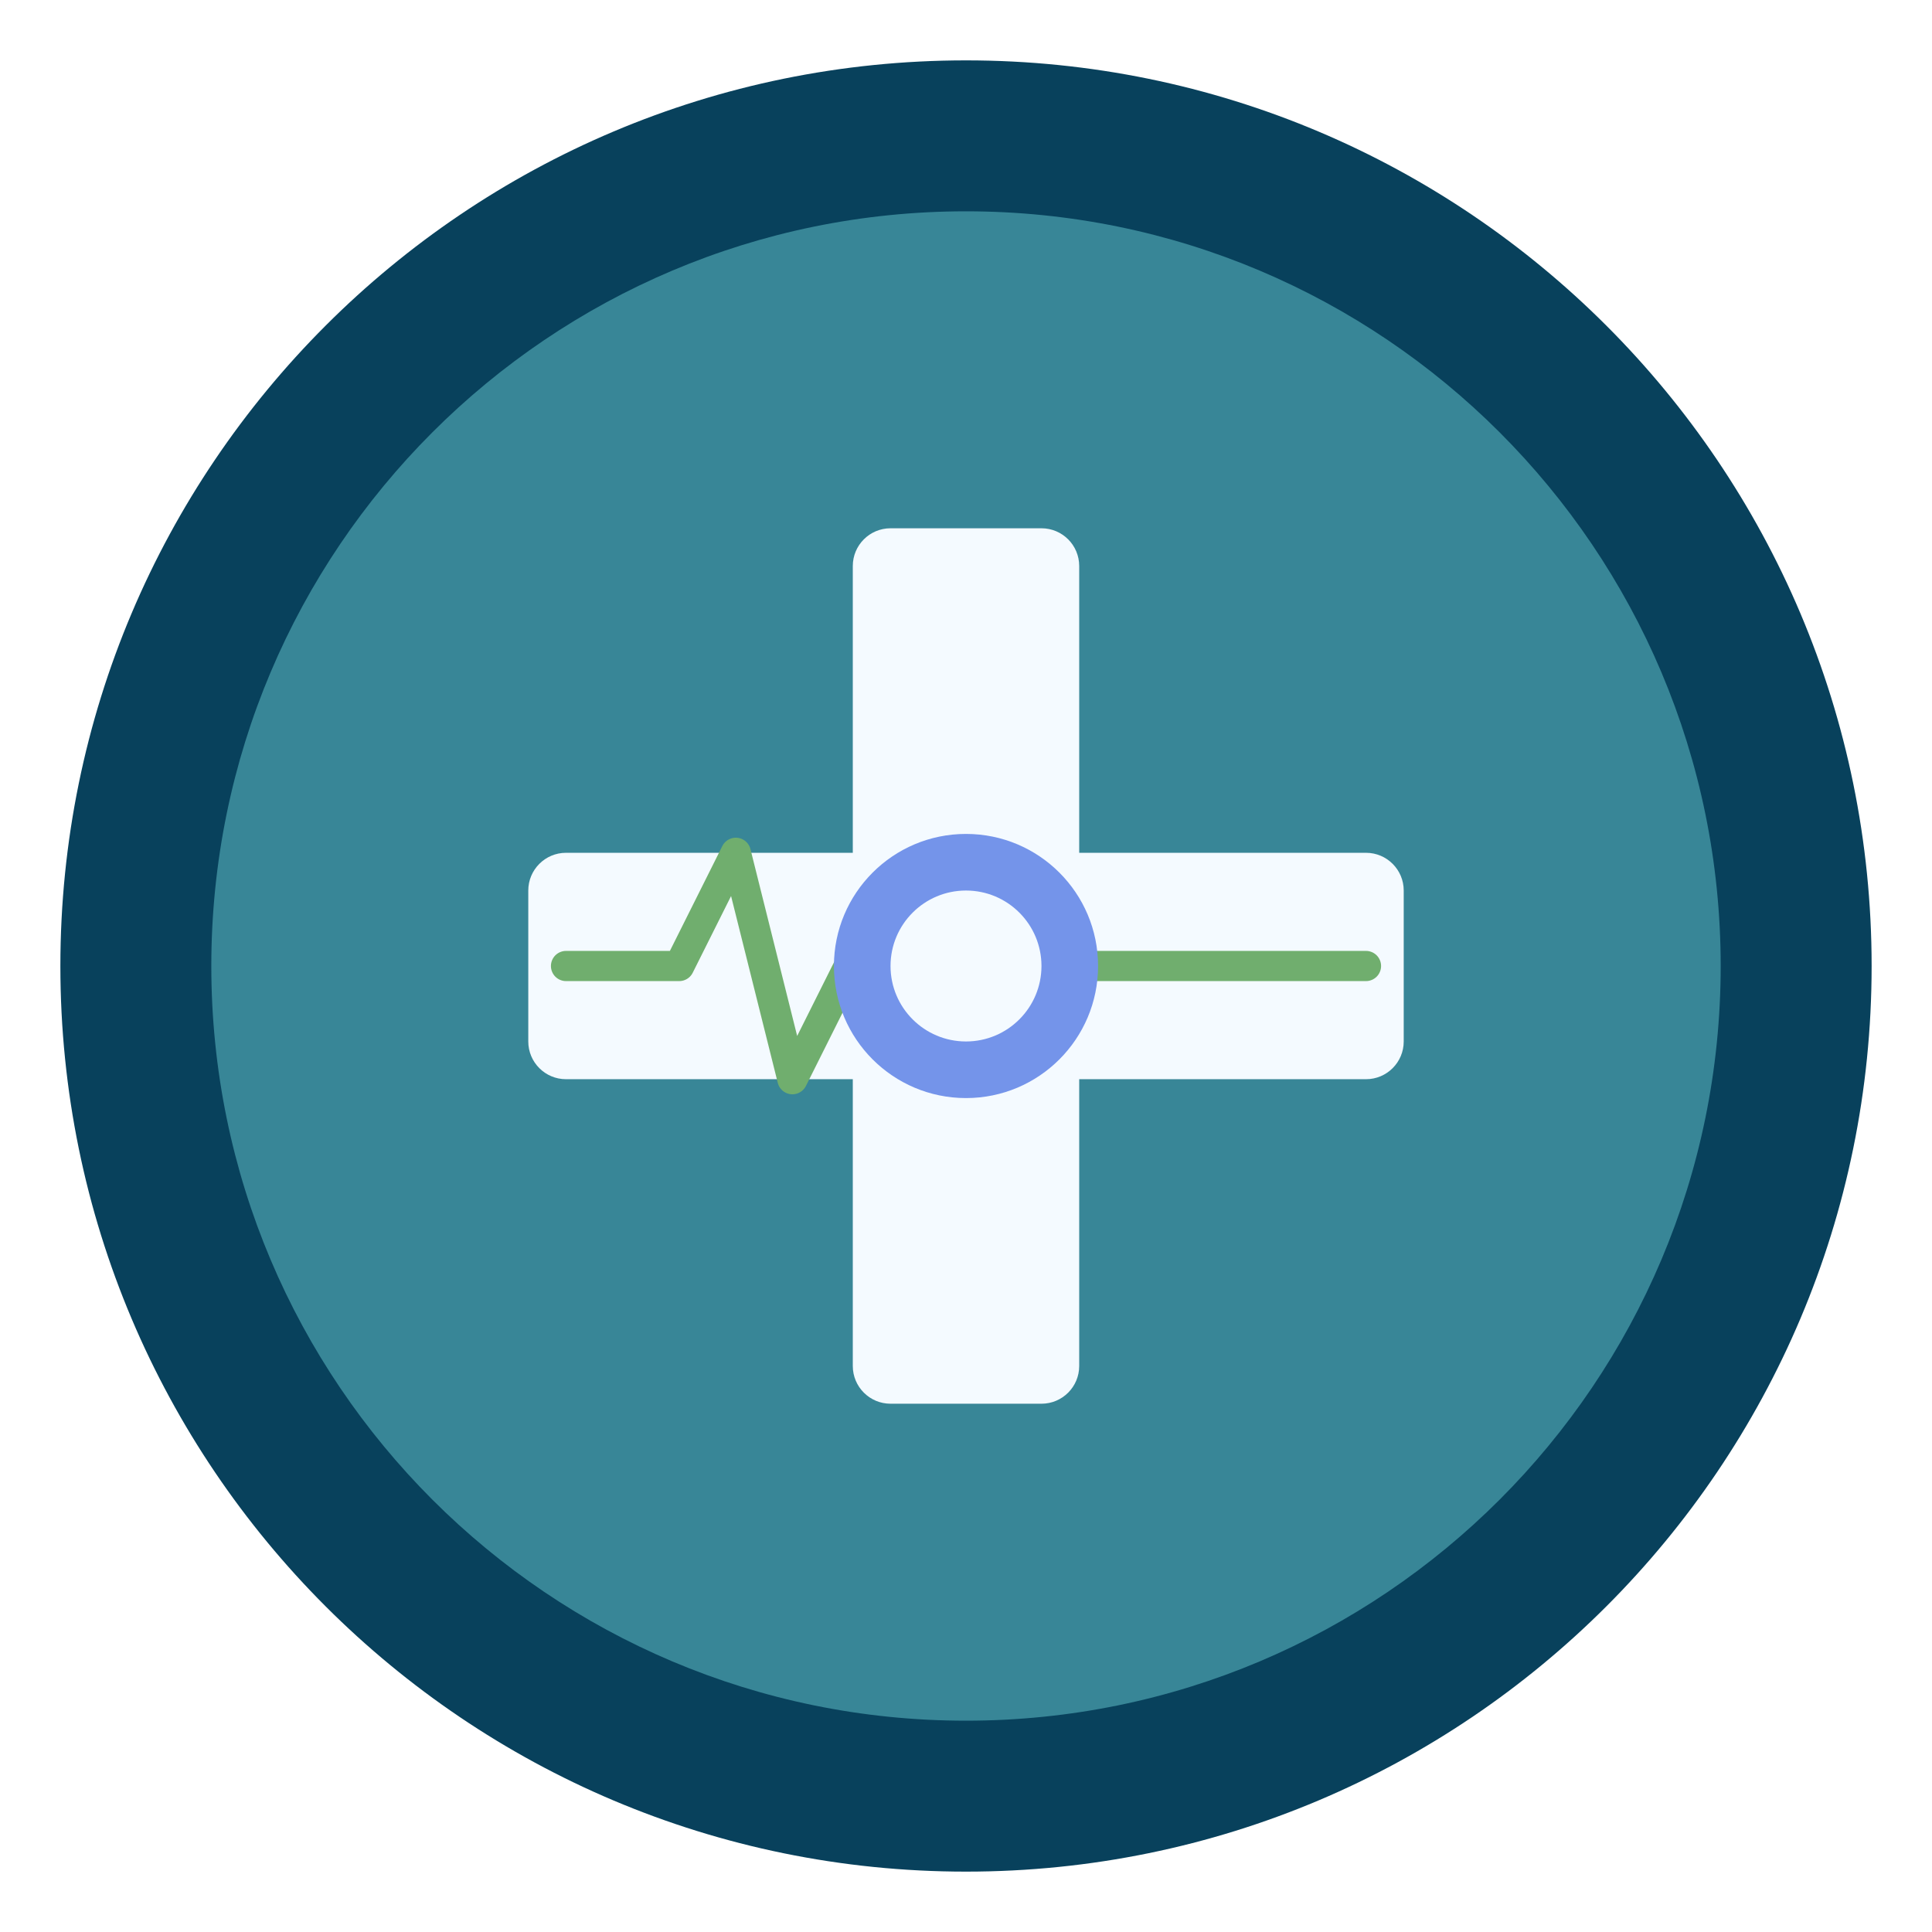
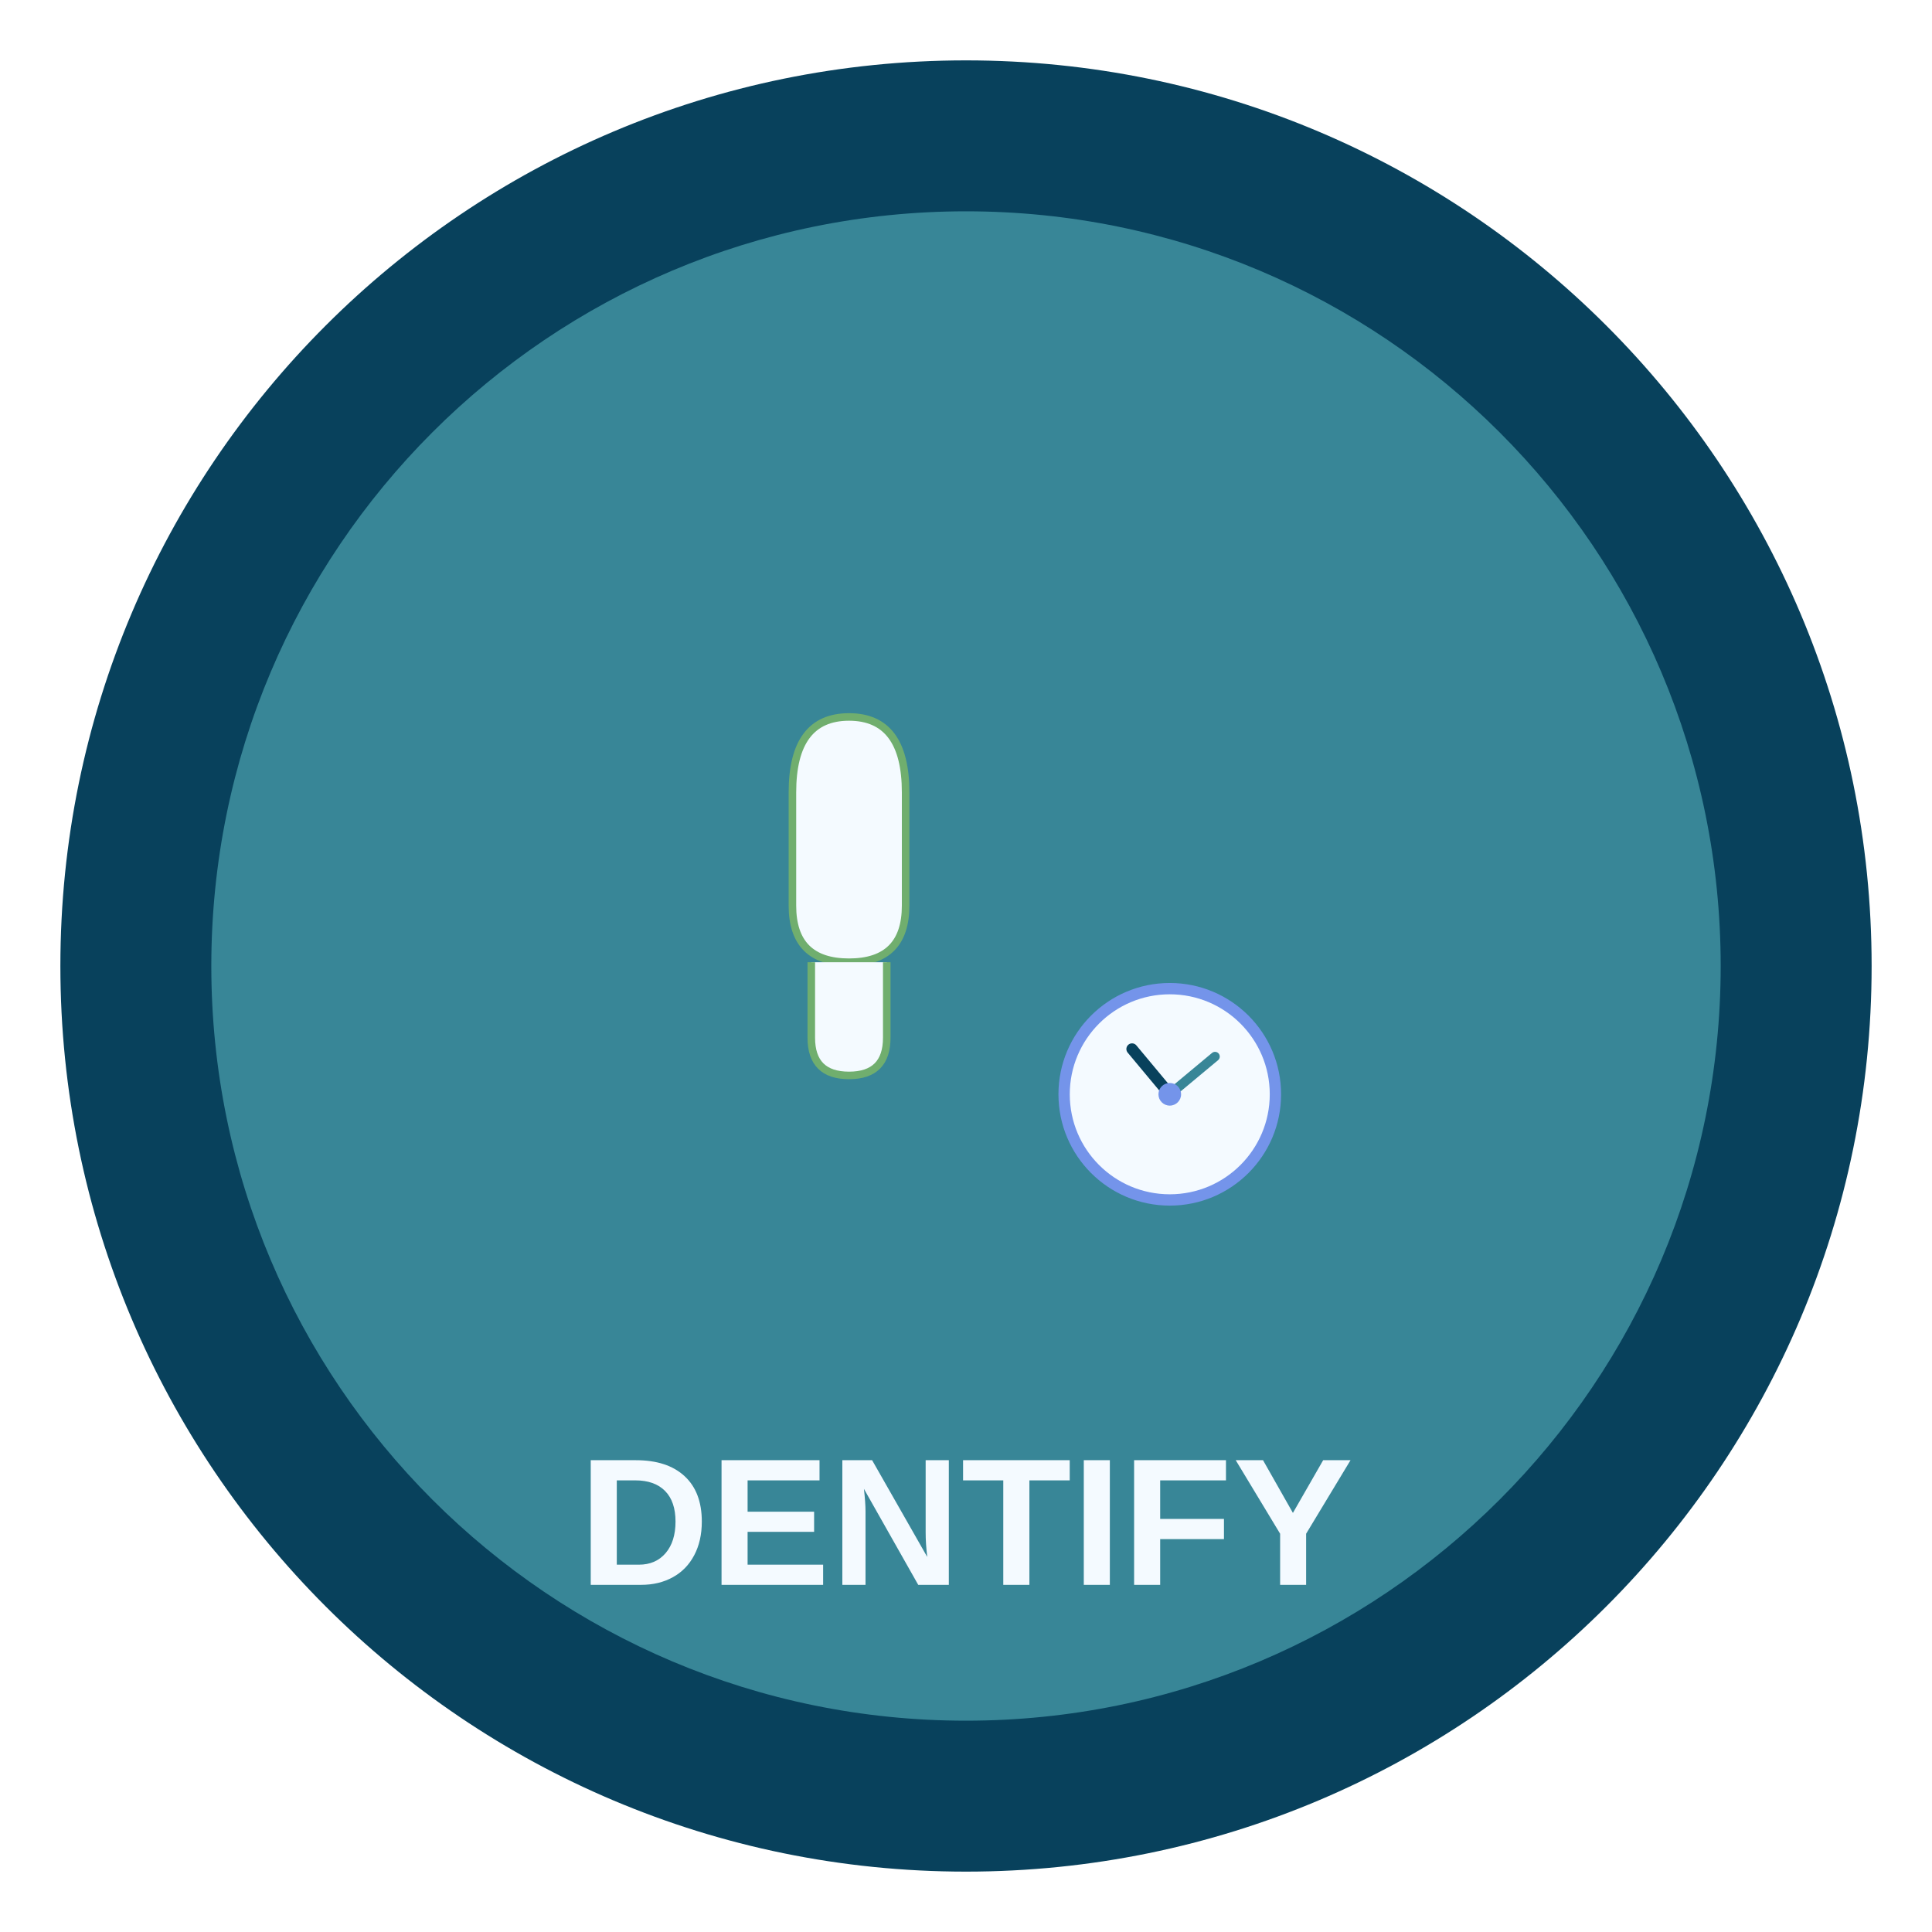
<svg xmlns="http://www.w3.org/2000/svg" width="512" height="512" viewBox="0 0 512 512" fill="none">
  <circle cx="256" cy="256" r="240" fill="#08415C" />
  <circle cx="256" cy="256" r="200" fill="#388697" />
-   <rect x="226" y="140" width="60" height="232" rx="10" fill="#F4FAFF" />
-   <rect x="140" y="226" width="232" height="60" rx="10" fill="#F4FAFF" />
-   <path d="M150 256 L180 256 L195 226 L210 286 L225 256 L362 256" stroke="#70AE6E" stroke-width="8" stroke-linecap="round" stroke-linejoin="round" fill="none" />
-   <circle cx="256" cy="256" r="35" fill="#7494EA" />
-   <circle cx="256" cy="256" r="20" fill="#F4FAFF" />
+   <g transform="translate(190, 180)">
+     <path d="M20 30 Q20 10, 35 10 Q50 10, 50 30 L50 60 Q50 75, 35 75 Q20 75, 20 60 Z" fill="#F4FAFF" stroke="#70AE6E" stroke-width="2" />
+     <path d="M25 75 L25 95 Q25 105, 35 105 Q45 105, 45 95 L45 75" fill="#F4FAFF" stroke="#70AE6E" stroke-width="2" />
+   </g>
+   <g transform="translate(280, 260)">
+     <circle cx="30" cy="30" r="28" fill="#F4FAFF" stroke="#7494EA" stroke-width="3" />
+     <line x1="30" y1="30" x2="20" y2="18" stroke="#08415C" stroke-width="3" stroke-linecap="round" />
+     <line x1="30" y1="30" x2="42" y2="20" stroke="#388697" stroke-width="2.5" stroke-linecap="round" />
+     <circle cx="30" cy="30" r="3" fill="#7494EA" />
+   </g>
+   <text x="256" y="420" font-family="Arial, sans-serif" font-size="48" font-weight="bold" fill="#F4FAFF" text-anchor="middle">DENTIFY</text>
</svg>
